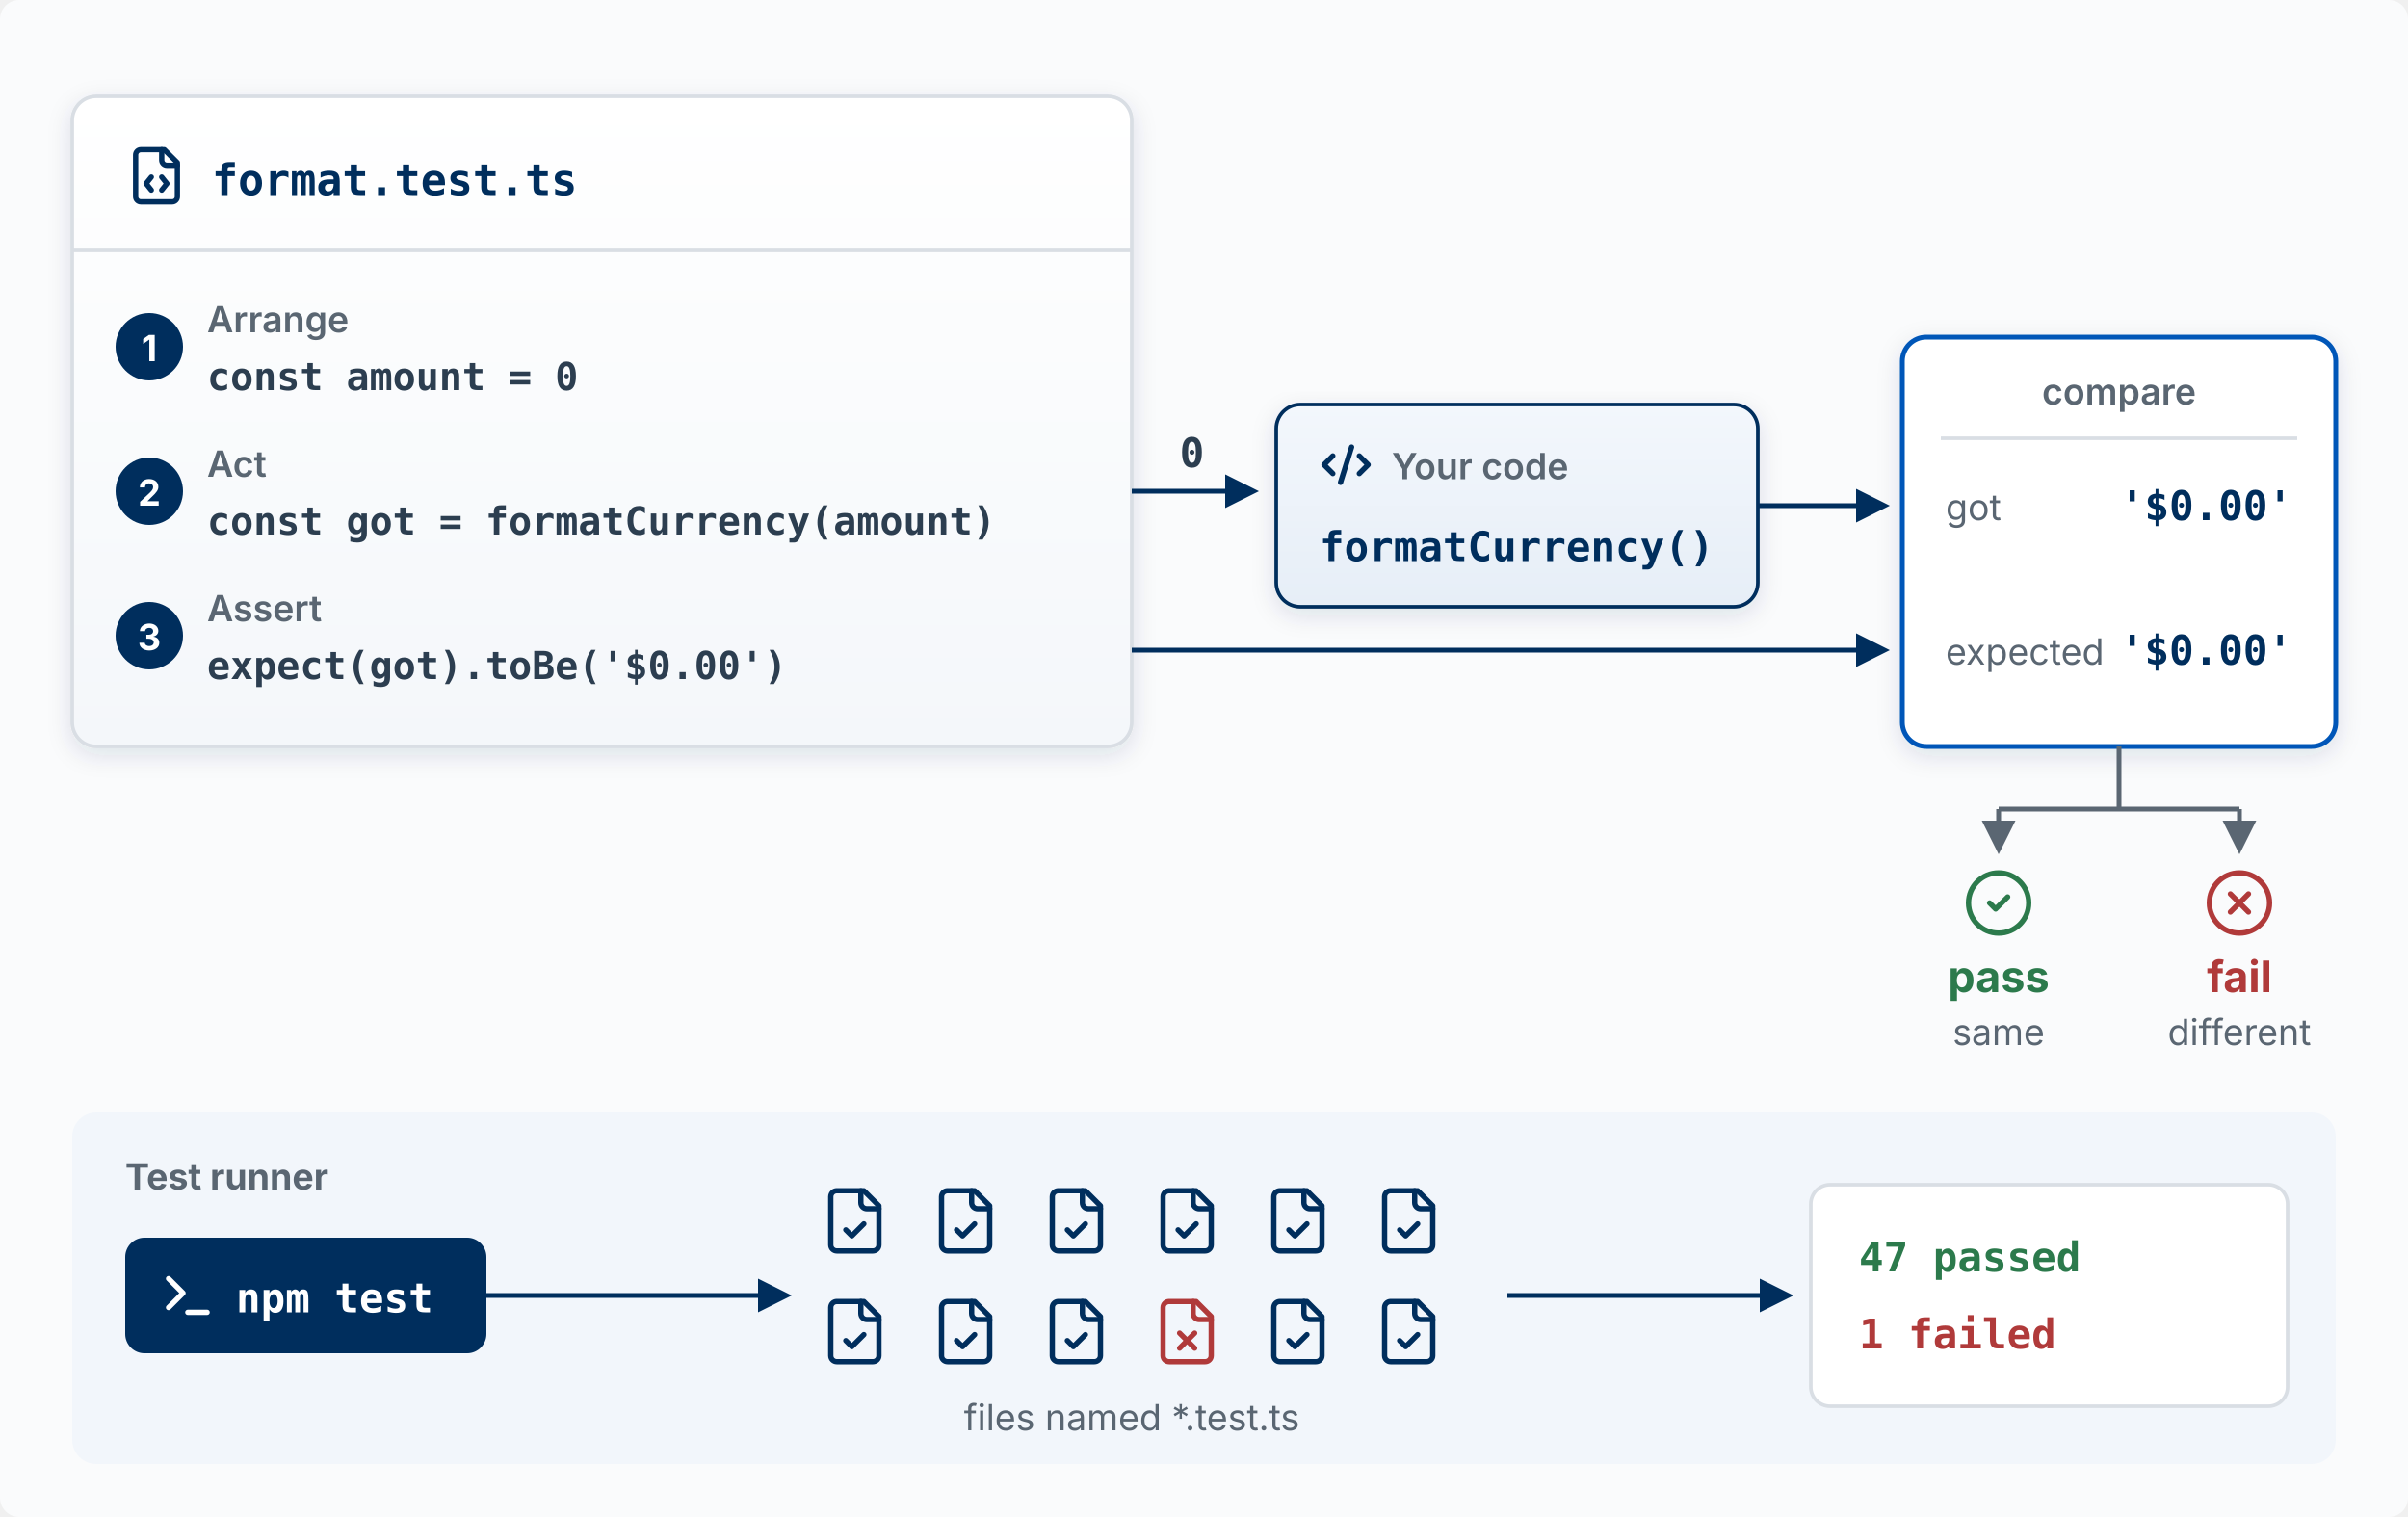
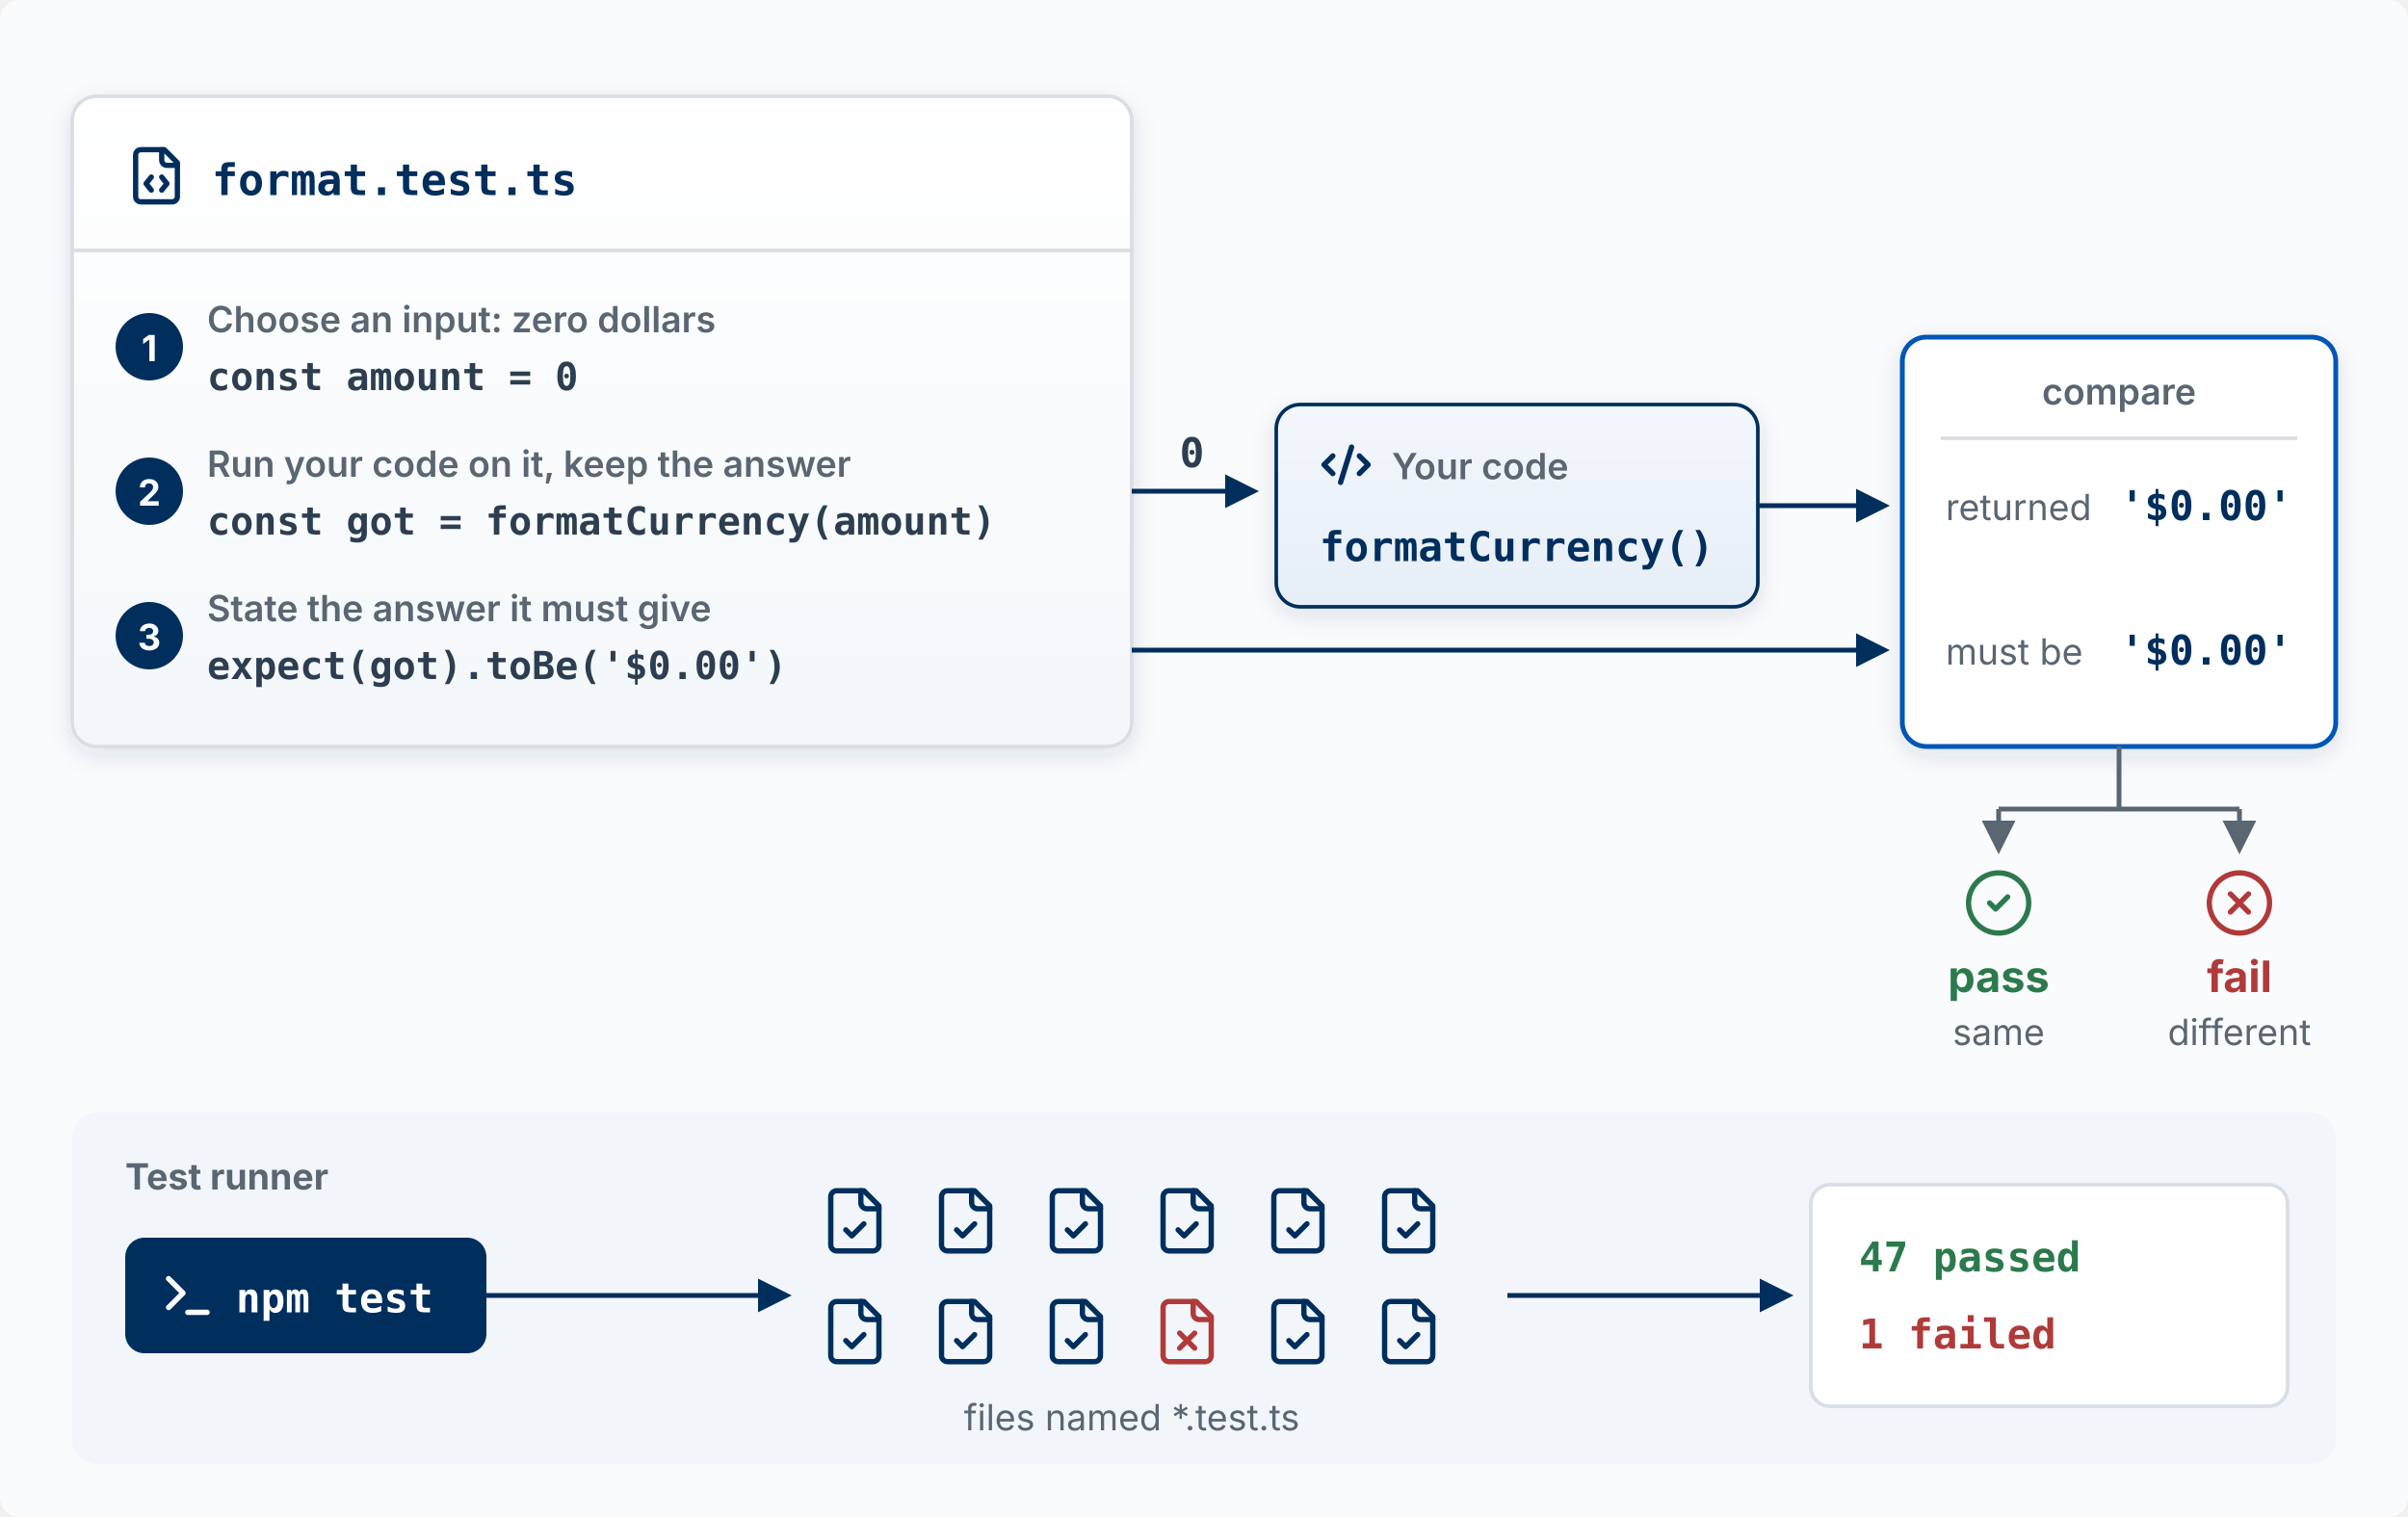
<svg xmlns="http://www.w3.org/2000/svg" viewBox="0 0 1000 630" role="img" font-family="Inter, 'Helvetica Neue', Helvetica, Arial, sans-serif">
  <defs>
    <marker id="aN" viewBox="0 0 10 10" refX="8" refY="5" markerWidth="7" markerHeight="7" orient="auto">
      <path d="M0,0 L10,5 L0,10 z" fill="#002E5D" />
    </marker>
    <marker id="aB" viewBox="0 0 10 10" refX="8" refY="5" markerWidth="7" markerHeight="7" orient="auto">
      <path d="M0,0 L10,5 L0,10 z" fill="#0057B8" />
    </marker>
    <marker id="aG" viewBox="0 0 10 10" refX="8" refY="5" markerWidth="7" markerHeight="7" orient="auto">
      <path d="M0,0 L10,5 L0,10 z" fill="#5A6672" />
    </marker>
    <filter id="sh" x="-10%" y="-10%" width="120%" height="130%">
      <feDropShadow dx="0" dy="3" stdDeviation="5" flood-color="#002E5D" flood-opacity="0.12" />
    </filter>
    <linearGradient id="gW" x1="0" y1="0" x2="0" y2="1">
      <stop offset="0" stop-color="#FFFFFF" />
      <stop offset="1" stop-color="#F4F7FA" />
    </linearGradient>
    <linearGradient id="gB" x1="0" y1="0" x2="0" y2="1">
      <stop offset="0" stop-color="#F3F7FC" />
      <stop offset="1" stop-color="#E6EEF7" />
    </linearGradient>
  </defs>
  <rect width="1000" height="630" rx="8" fill="#FAFBFC" />
  <rect x="30" y="40" width="440" height="270" rx="10" fill="url(#gW)" stroke="#D9DEE4" stroke-width="1.5" filter="url(#sh)" />
  <g transform="translate(52,60) scale(1.083)" fill="none" stroke="#002E5D" stroke-width="2.03" stroke-linecap="round" stroke-linejoin="round">
    <path d="M10 12.5 8 15l2 2.5" />
    <path d="m14 12.5 2 2.5-2 2.5" />
    <path d="M14 2v4a2 2 0 0 0 2 2h4" />
    <path d="M15 2H6a2 2 0 0 0-2 2v16a2 2 0 0 0 2 2h12a2 2 0 0 0 2-2V7z" />
  </g>
  <text x="88" y="81" font-size="18" font-weight="700" fill="#002E5D" text-anchor="start" font-family="Menlo, Consolas, 'DejaVu Sans Mono', monospace">format.test.ts</text>
  <line x1="30" y1="104" x2="470" y2="104" stroke="#D9DEE4" stroke-width="1.5" />
  <circle cx="62" cy="144" r="14" fill="#002E5D" />
  <text x="62" y="150" font-size="15" font-weight="700" fill="#FFFFFF" text-anchor="middle">1</text>
-   <text x="86" y="138" font-size="15" font-weight="600" fill="#5A6672" text-anchor="start">Arrange</text>
+   <text x="86" y="138" font-size="15" font-weight="600" fill="#5A6672" text-anchor="start">Choose an input: zero dollars</text>
  <text x="86" y="162" font-size="16" font-weight="600" fill="#2C3E50" text-anchor="start" font-family="Menlo, Consolas, 'DejaVu Sans Mono', monospace">const amount = 0</text>
  <circle cx="62" cy="204" r="14" fill="#002E5D" />
  <text x="62" y="210" font-size="15" font-weight="700" fill="#FFFFFF" text-anchor="middle">2</text>
-   <text x="86" y="198" font-size="15" font-weight="600" fill="#5A6672" text-anchor="start">Act</text>
+   <text x="86" y="198" font-size="15" font-weight="600" fill="#5A6672" text-anchor="start">Run your code on it, keep the answer</text>
  <text x="86" y="222" font-size="16" font-weight="600" fill="#2C3E50" text-anchor="start" font-family="Menlo, Consolas, 'DejaVu Sans Mono', monospace">const got = formatCurrency(amount)</text>
  <circle cx="62" cy="264" r="14" fill="#002E5D" />
  <text x="62" y="270" font-size="15" font-weight="700" fill="#FFFFFF" text-anchor="middle">3</text>
-   <text x="86" y="258" font-size="15" font-weight="600" fill="#5A6672" text-anchor="start">Assert</text>
+   <text x="86" y="258" font-size="15" font-weight="600" fill="#5A6672" text-anchor="start">State the answer it must give</text>
  <text x="86" y="282" font-size="16" font-weight="600" fill="#2C3E50" text-anchor="start" font-family="Menlo, Consolas, 'DejaVu Sans Mono', monospace">expect(got).toBe('$0.00')</text>
  <rect x="530" y="168" width="200" height="84" rx="10" fill="url(#gB)" stroke="#002E5D" stroke-width="1.5" filter="url(#sh)" />
  <g transform="translate(548,182) scale(0.9167)" fill="none" stroke="#002E5D" stroke-width="2.4" stroke-linecap="round" stroke-linejoin="round">
    <path d="m18 16 4-4-4-4" />
    <path d="m6 8-4 4 4 4" />
    <path d="m14.5 4-5 16" />
  </g>
  <text x="578" y="199" font-size="15" font-weight="600" fill="#5A6672" text-anchor="start">Your code</text>
  <text x="548" y="233" font-size="17" font-weight="700" fill="#002E5D" text-anchor="start" font-family="Menlo, Consolas, 'DejaVu Sans Mono', monospace">formatCurrency()</text>
  <line x1="470" y1="204" x2="520" y2="204" stroke="#002E5D" stroke-width="2" marker-end="url(#aN)" />
  <text x="495" y="194" font-size="17" font-weight="600" fill="#2C3E50" text-anchor="middle" font-family="Menlo, Consolas, 'DejaVu Sans Mono', monospace">0</text>
  <rect x="790" y="140" width="180" height="170" rx="10" fill="#FFFFFF" stroke="#0057B8" stroke-width="2" filter="url(#sh)" />
  <text x="880.0" y="168" font-size="15" font-weight="600" fill="#5A6672" text-anchor="middle">compare</text>
  <line x1="806" y1="182" x2="954" y2="182" stroke="#D9DEE4" stroke-width="1.5" />
-   <text x="808" y="216" font-size="15" font-weight="400" fill="#5A6672" text-anchor="start">got</text>
+   <text x="808" y="216" font-size="15" font-weight="400" fill="#5A6672" text-anchor="start">returned</text>
  <text x="952" y="216" font-size="17" font-weight="700" fill="#002E5D" text-anchor="end" font-family="Menlo, Consolas, 'DejaVu Sans Mono', monospace">'$0.00'</text>
-   <text x="808" y="276" font-size="15" font-weight="400" fill="#5A6672" text-anchor="start">expected</text>
+   <text x="808" y="276" font-size="15" font-weight="400" fill="#5A6672" text-anchor="start">must be</text>
  <text x="952" y="276" font-size="17" font-weight="700" fill="#002E5D" text-anchor="end" font-family="Menlo, Consolas, 'DejaVu Sans Mono', monospace">'$0.00'</text>
  <line x1="730" y1="210" x2="782" y2="210" stroke="#002E5D" stroke-width="2" marker-end="url(#aN)" />
  <line x1="470" y1="270" x2="782" y2="270" stroke="#002E5D" stroke-width="2" marker-end="url(#aN)" />
  <path d="M880.0 310 L880.0 336" stroke="#5A6672" stroke-width="2" fill="none" />
  <path d="M830 336 L930 336" stroke="#5A6672" stroke-width="2" fill="none" />
  <path d="M830 336 L830 352" stroke="#5A6672" stroke-width="2" fill="none" marker-end="url(#aG)" />
  <path d="M930 336 L930 352" stroke="#5A6672" stroke-width="2" fill="none" marker-end="url(#aG)" />
  <g transform="translate(815,360) scale(1.25)" fill="none" stroke="#2C7A4C" stroke-width="1.76" stroke-linecap="round" stroke-linejoin="round">
    <circle cx="12" cy="12" r="10" />
    <path d="m9 12 2 2 4-4" />
  </g>
  <text x="830" y="412" font-size="18" font-weight="700" fill="#2C7A4C" text-anchor="middle">pass</text>
  <text x="830" y="434" font-size="15" font-weight="400" fill="#5A6672" text-anchor="middle">same</text>
  <g transform="translate(915,360) scale(1.25)" fill="none" stroke="#B03A3A" stroke-width="1.76" stroke-linecap="round" stroke-linejoin="round">
    <circle cx="12" cy="12" r="10" />
    <path d="m15 9-6 6" />
    <path d="m9 9 6 6" />
  </g>
  <text x="930" y="412" font-size="18" font-weight="700" fill="#B03A3A" text-anchor="middle">fail</text>
  <text x="930" y="434" font-size="15" font-weight="400" fill="#5A6672" text-anchor="middle">different</text>
  <rect x="30" y="462" width="940" height="146" rx="10" fill="#F2F6FB" />
  <text x="52" y="494" font-size="15" font-weight="700" fill="#5A6672" text-anchor="start">Test runner</text>
  <rect x="52" y="514" width="150" height="48" rx="8" fill="#002E5D" />
  <g transform="translate(66,526) scale(1)" fill="none" stroke="#FFFFFF" stroke-width="2.2" stroke-linecap="round" stroke-linejoin="round">
    <polyline points="4 17 10 11 4 5" />
    <line x1="12" x2="20" y1="19" y2="19" />
  </g>
  <text x="98" y="545" font-size="17" font-weight="700" fill="#FFFFFF" text-anchor="start" font-family="Menlo, Consolas, 'DejaVu Sans Mono', monospace">npm test</text>
  <line x1="202" y1="538" x2="326" y2="538" stroke="#002E5D" stroke-width="2" marker-end="url(#aN)" />
  <g transform="translate(340,492) scale(1.25)" fill="none" stroke="#002E5D" stroke-width="1.76" stroke-linecap="round" stroke-linejoin="round">
    <path d="M15 2H6a2 2 0 0 0-2 2v16a2 2 0 0 0 2 2h12a2 2 0 0 0 2-2V7Z" />
    <path d="M14 2v4a2 2 0 0 0 2 2h4" />
    <path d="m9 15 2 2 4-4" />
  </g>
  <g transform="translate(386,492) scale(1.25)" fill="none" stroke="#002E5D" stroke-width="1.76" stroke-linecap="round" stroke-linejoin="round">
    <path d="M15 2H6a2 2 0 0 0-2 2v16a2 2 0 0 0 2 2h12a2 2 0 0 0 2-2V7Z" />
    <path d="M14 2v4a2 2 0 0 0 2 2h4" />
    <path d="m9 15 2 2 4-4" />
  </g>
  <g transform="translate(432,492) scale(1.25)" fill="none" stroke="#002E5D" stroke-width="1.76" stroke-linecap="round" stroke-linejoin="round">
    <path d="M15 2H6a2 2 0 0 0-2 2v16a2 2 0 0 0 2 2h12a2 2 0 0 0 2-2V7Z" />
    <path d="M14 2v4a2 2 0 0 0 2 2h4" />
    <path d="m9 15 2 2 4-4" />
  </g>
  <g transform="translate(478,492) scale(1.25)" fill="none" stroke="#002E5D" stroke-width="1.76" stroke-linecap="round" stroke-linejoin="round">
    <path d="M15 2H6a2 2 0 0 0-2 2v16a2 2 0 0 0 2 2h12a2 2 0 0 0 2-2V7Z" />
    <path d="M14 2v4a2 2 0 0 0 2 2h4" />
    <path d="m9 15 2 2 4-4" />
  </g>
  <g transform="translate(524,492) scale(1.25)" fill="none" stroke="#002E5D" stroke-width="1.76" stroke-linecap="round" stroke-linejoin="round">
    <path d="M15 2H6a2 2 0 0 0-2 2v16a2 2 0 0 0 2 2h12a2 2 0 0 0 2-2V7Z" />
    <path d="M14 2v4a2 2 0 0 0 2 2h4" />
    <path d="m9 15 2 2 4-4" />
  </g>
  <g transform="translate(570,492) scale(1.25)" fill="none" stroke="#002E5D" stroke-width="1.76" stroke-linecap="round" stroke-linejoin="round">
    <path d="M15 2H6a2 2 0 0 0-2 2v16a2 2 0 0 0 2 2h12a2 2 0 0 0 2-2V7Z" />
    <path d="M14 2v4a2 2 0 0 0 2 2h4" />
    <path d="m9 15 2 2 4-4" />
  </g>
  <g transform="translate(340,538) scale(1.25)" fill="none" stroke="#002E5D" stroke-width="1.76" stroke-linecap="round" stroke-linejoin="round">
    <path d="M15 2H6a2 2 0 0 0-2 2v16a2 2 0 0 0 2 2h12a2 2 0 0 0 2-2V7Z" />
    <path d="M14 2v4a2 2 0 0 0 2 2h4" />
    <path d="m9 15 2 2 4-4" />
  </g>
  <g transform="translate(386,538) scale(1.25)" fill="none" stroke="#002E5D" stroke-width="1.76" stroke-linecap="round" stroke-linejoin="round">
    <path d="M15 2H6a2 2 0 0 0-2 2v16a2 2 0 0 0 2 2h12a2 2 0 0 0 2-2V7Z" />
    <path d="M14 2v4a2 2 0 0 0 2 2h4" />
    <path d="m9 15 2 2 4-4" />
  </g>
  <g transform="translate(432,538) scale(1.25)" fill="none" stroke="#002E5D" stroke-width="1.76" stroke-linecap="round" stroke-linejoin="round">
    <path d="M15 2H6a2 2 0 0 0-2 2v16a2 2 0 0 0 2 2h12a2 2 0 0 0 2-2V7Z" />
    <path d="M14 2v4a2 2 0 0 0 2 2h4" />
    <path d="m9 15 2 2 4-4" />
  </g>
  <g transform="translate(478,538) scale(1.25)" fill="none" stroke="#B03A3A" stroke-width="1.76" stroke-linecap="round" stroke-linejoin="round">
    <path d="M15 2H6a2 2 0 0 0-2 2v16a2 2 0 0 0 2 2h12a2 2 0 0 0 2-2V7Z" />
    <path d="M14 2v4a2 2 0 0 0 2 2h4" />
    <path d="m14.5 12.5-5 5" />
    <path d="m9.5 12.5 5 5" />
  </g>
  <g transform="translate(524,538) scale(1.25)" fill="none" stroke="#002E5D" stroke-width="1.76" stroke-linecap="round" stroke-linejoin="round">
    <path d="M15 2H6a2 2 0 0 0-2 2v16a2 2 0 0 0 2 2h12a2 2 0 0 0 2-2V7Z" />
    <path d="M14 2v4a2 2 0 0 0 2 2h4" />
    <path d="m9 15 2 2 4-4" />
  </g>
  <g transform="translate(570,538) scale(1.25)" fill="none" stroke="#002E5D" stroke-width="1.76" stroke-linecap="round" stroke-linejoin="round">
    <path d="M15 2H6a2 2 0 0 0-2 2v16a2 2 0 0 0 2 2h12a2 2 0 0 0 2-2V7Z" />
    <path d="M14 2v4a2 2 0 0 0 2 2h4" />
    <path d="m9 15 2 2 4-4" />
  </g>
  <text x="470.0" y="594" font-size="15" font-weight="400" fill="#5A6672" text-anchor="middle">files named *.test.ts</text>
  <line x1="626" y1="538" x2="742" y2="538" stroke="#002E5D" stroke-width="2" marker-end="url(#aN)" />
  <rect x="752" y="492" width="198" height="92" rx="8" fill="#FFFFFF" stroke="#D9DEE4" stroke-width="1.5" />
  <text x="772" y="528" font-size="17" font-weight="700" fill="#2C7A4C" text-anchor="start" font-family="Menlo, Consolas, 'DejaVu Sans Mono', monospace">47 passed</text>
  <text x="772" y="560" font-size="17" font-weight="700" fill="#B03A3A" text-anchor="start" font-family="Menlo, Consolas, 'DejaVu Sans Mono', monospace">1 failed</text>
</svg>
